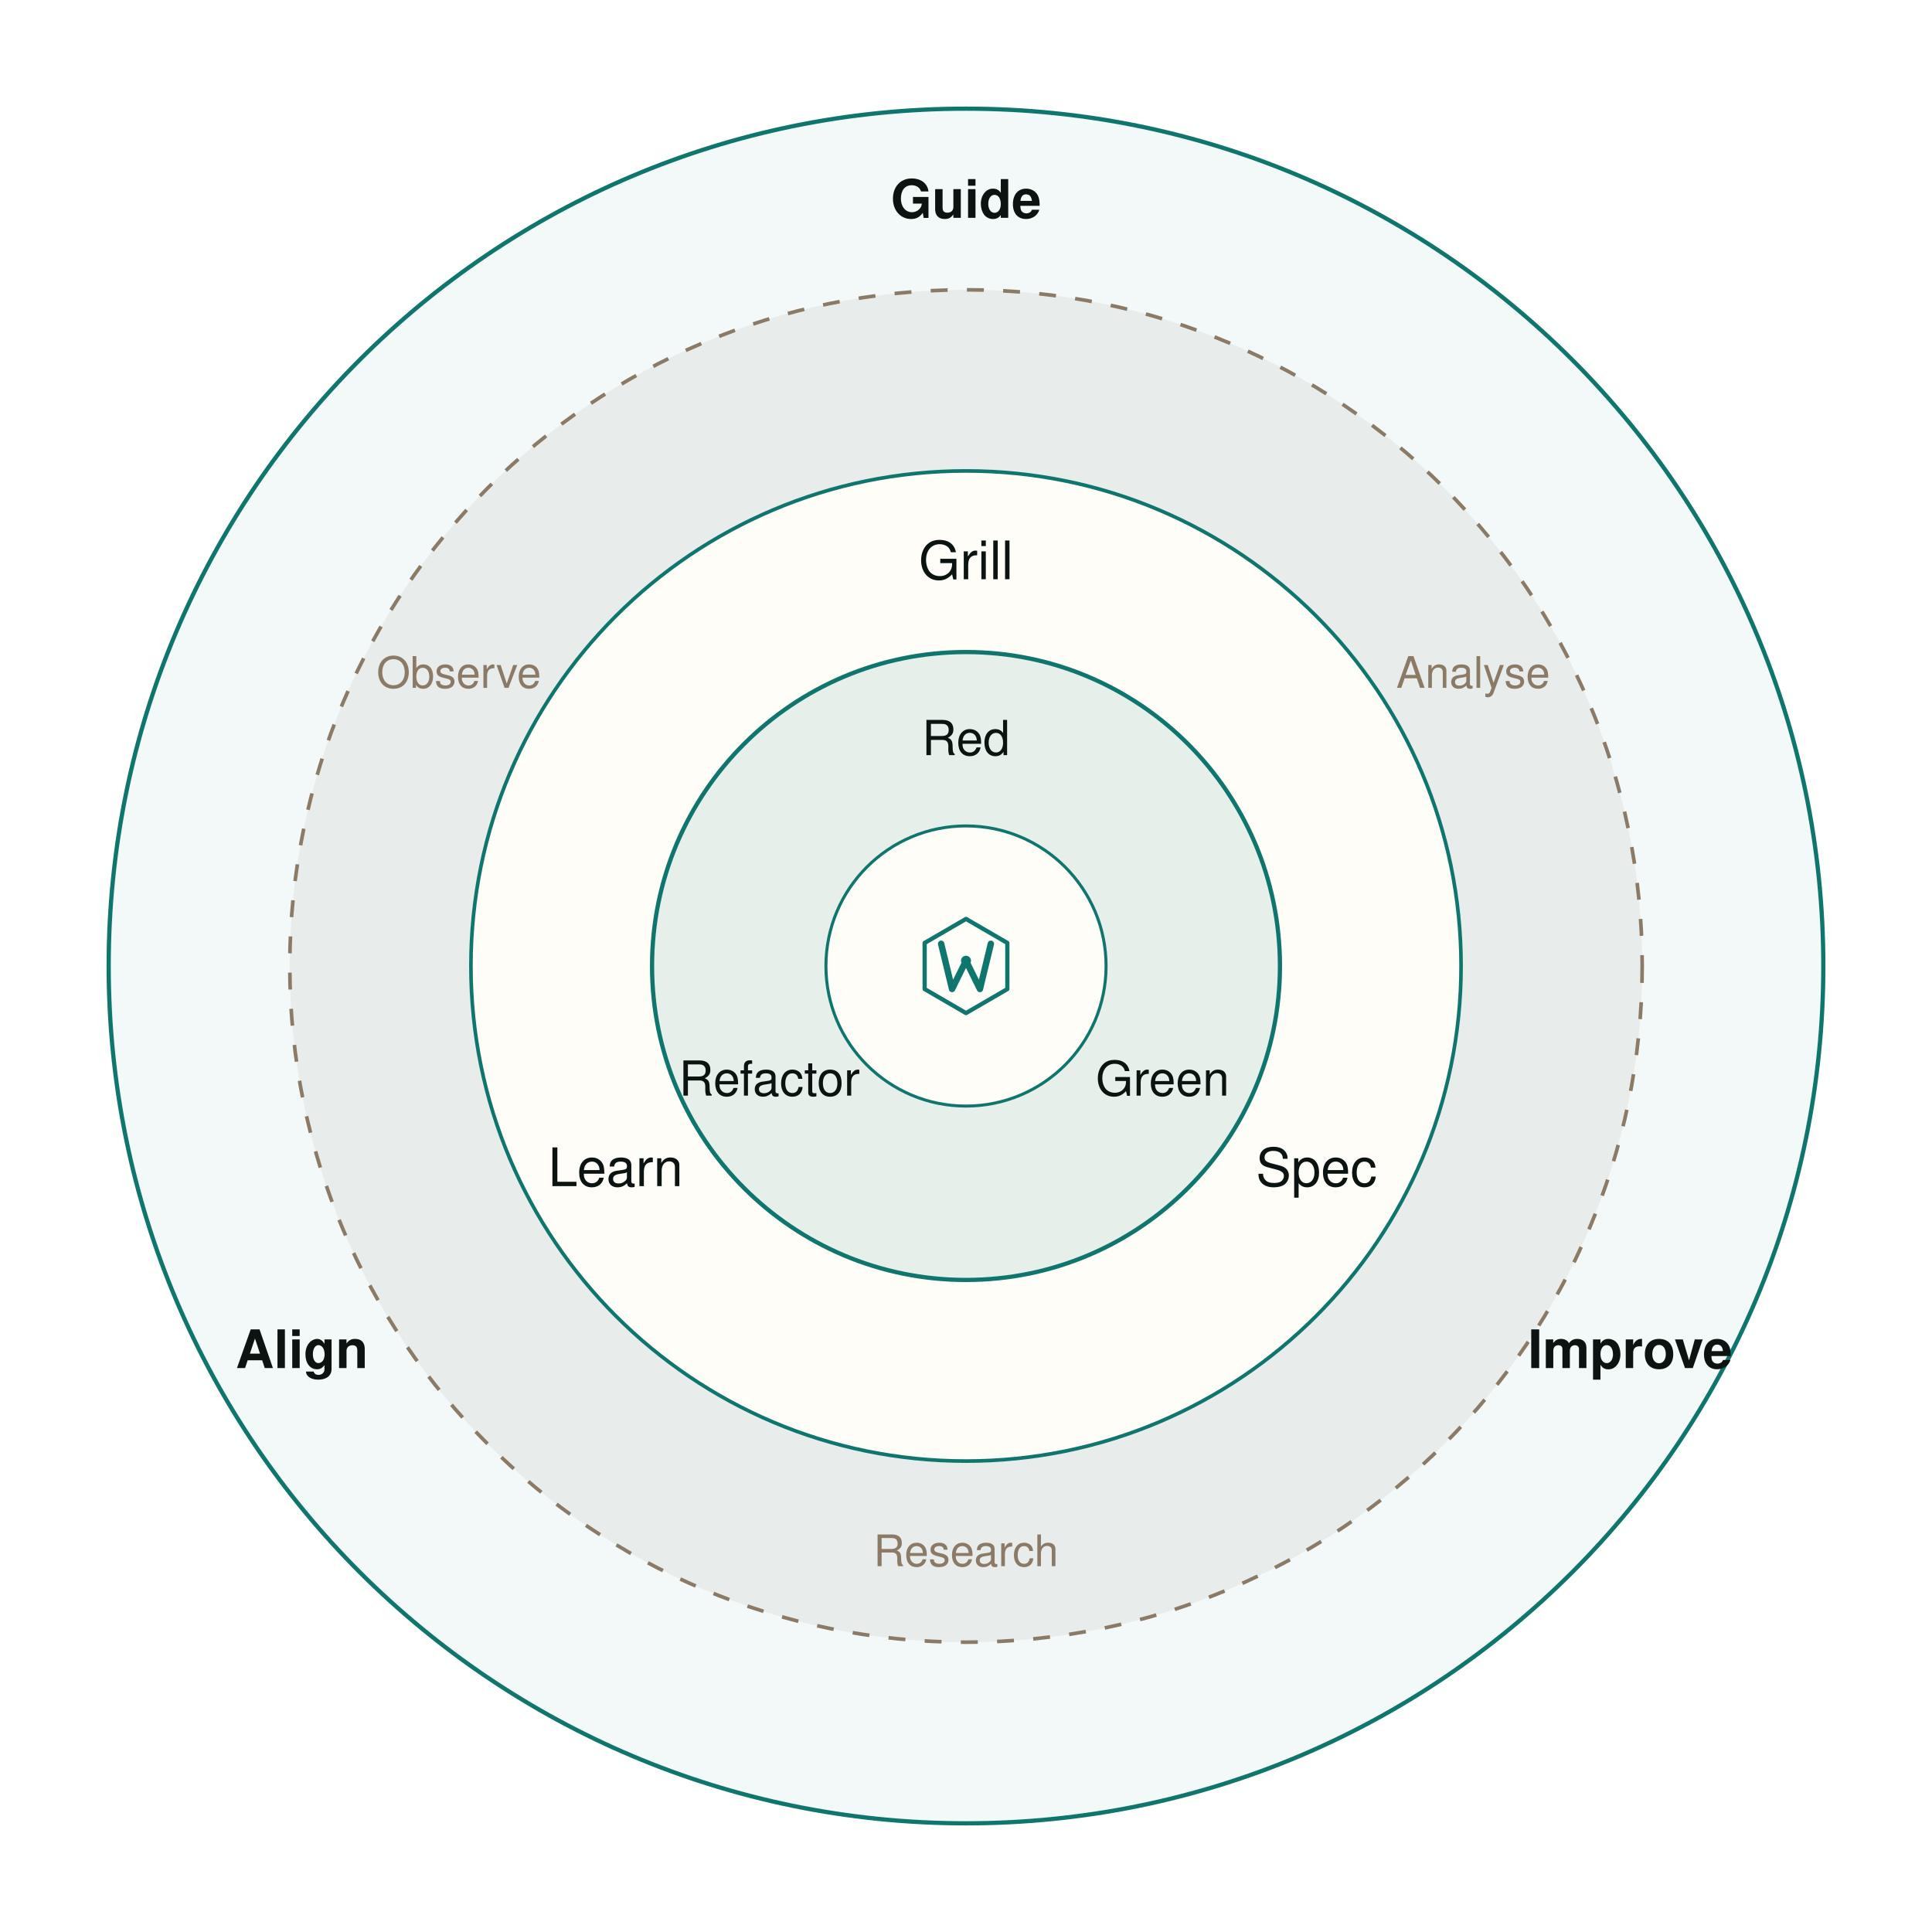
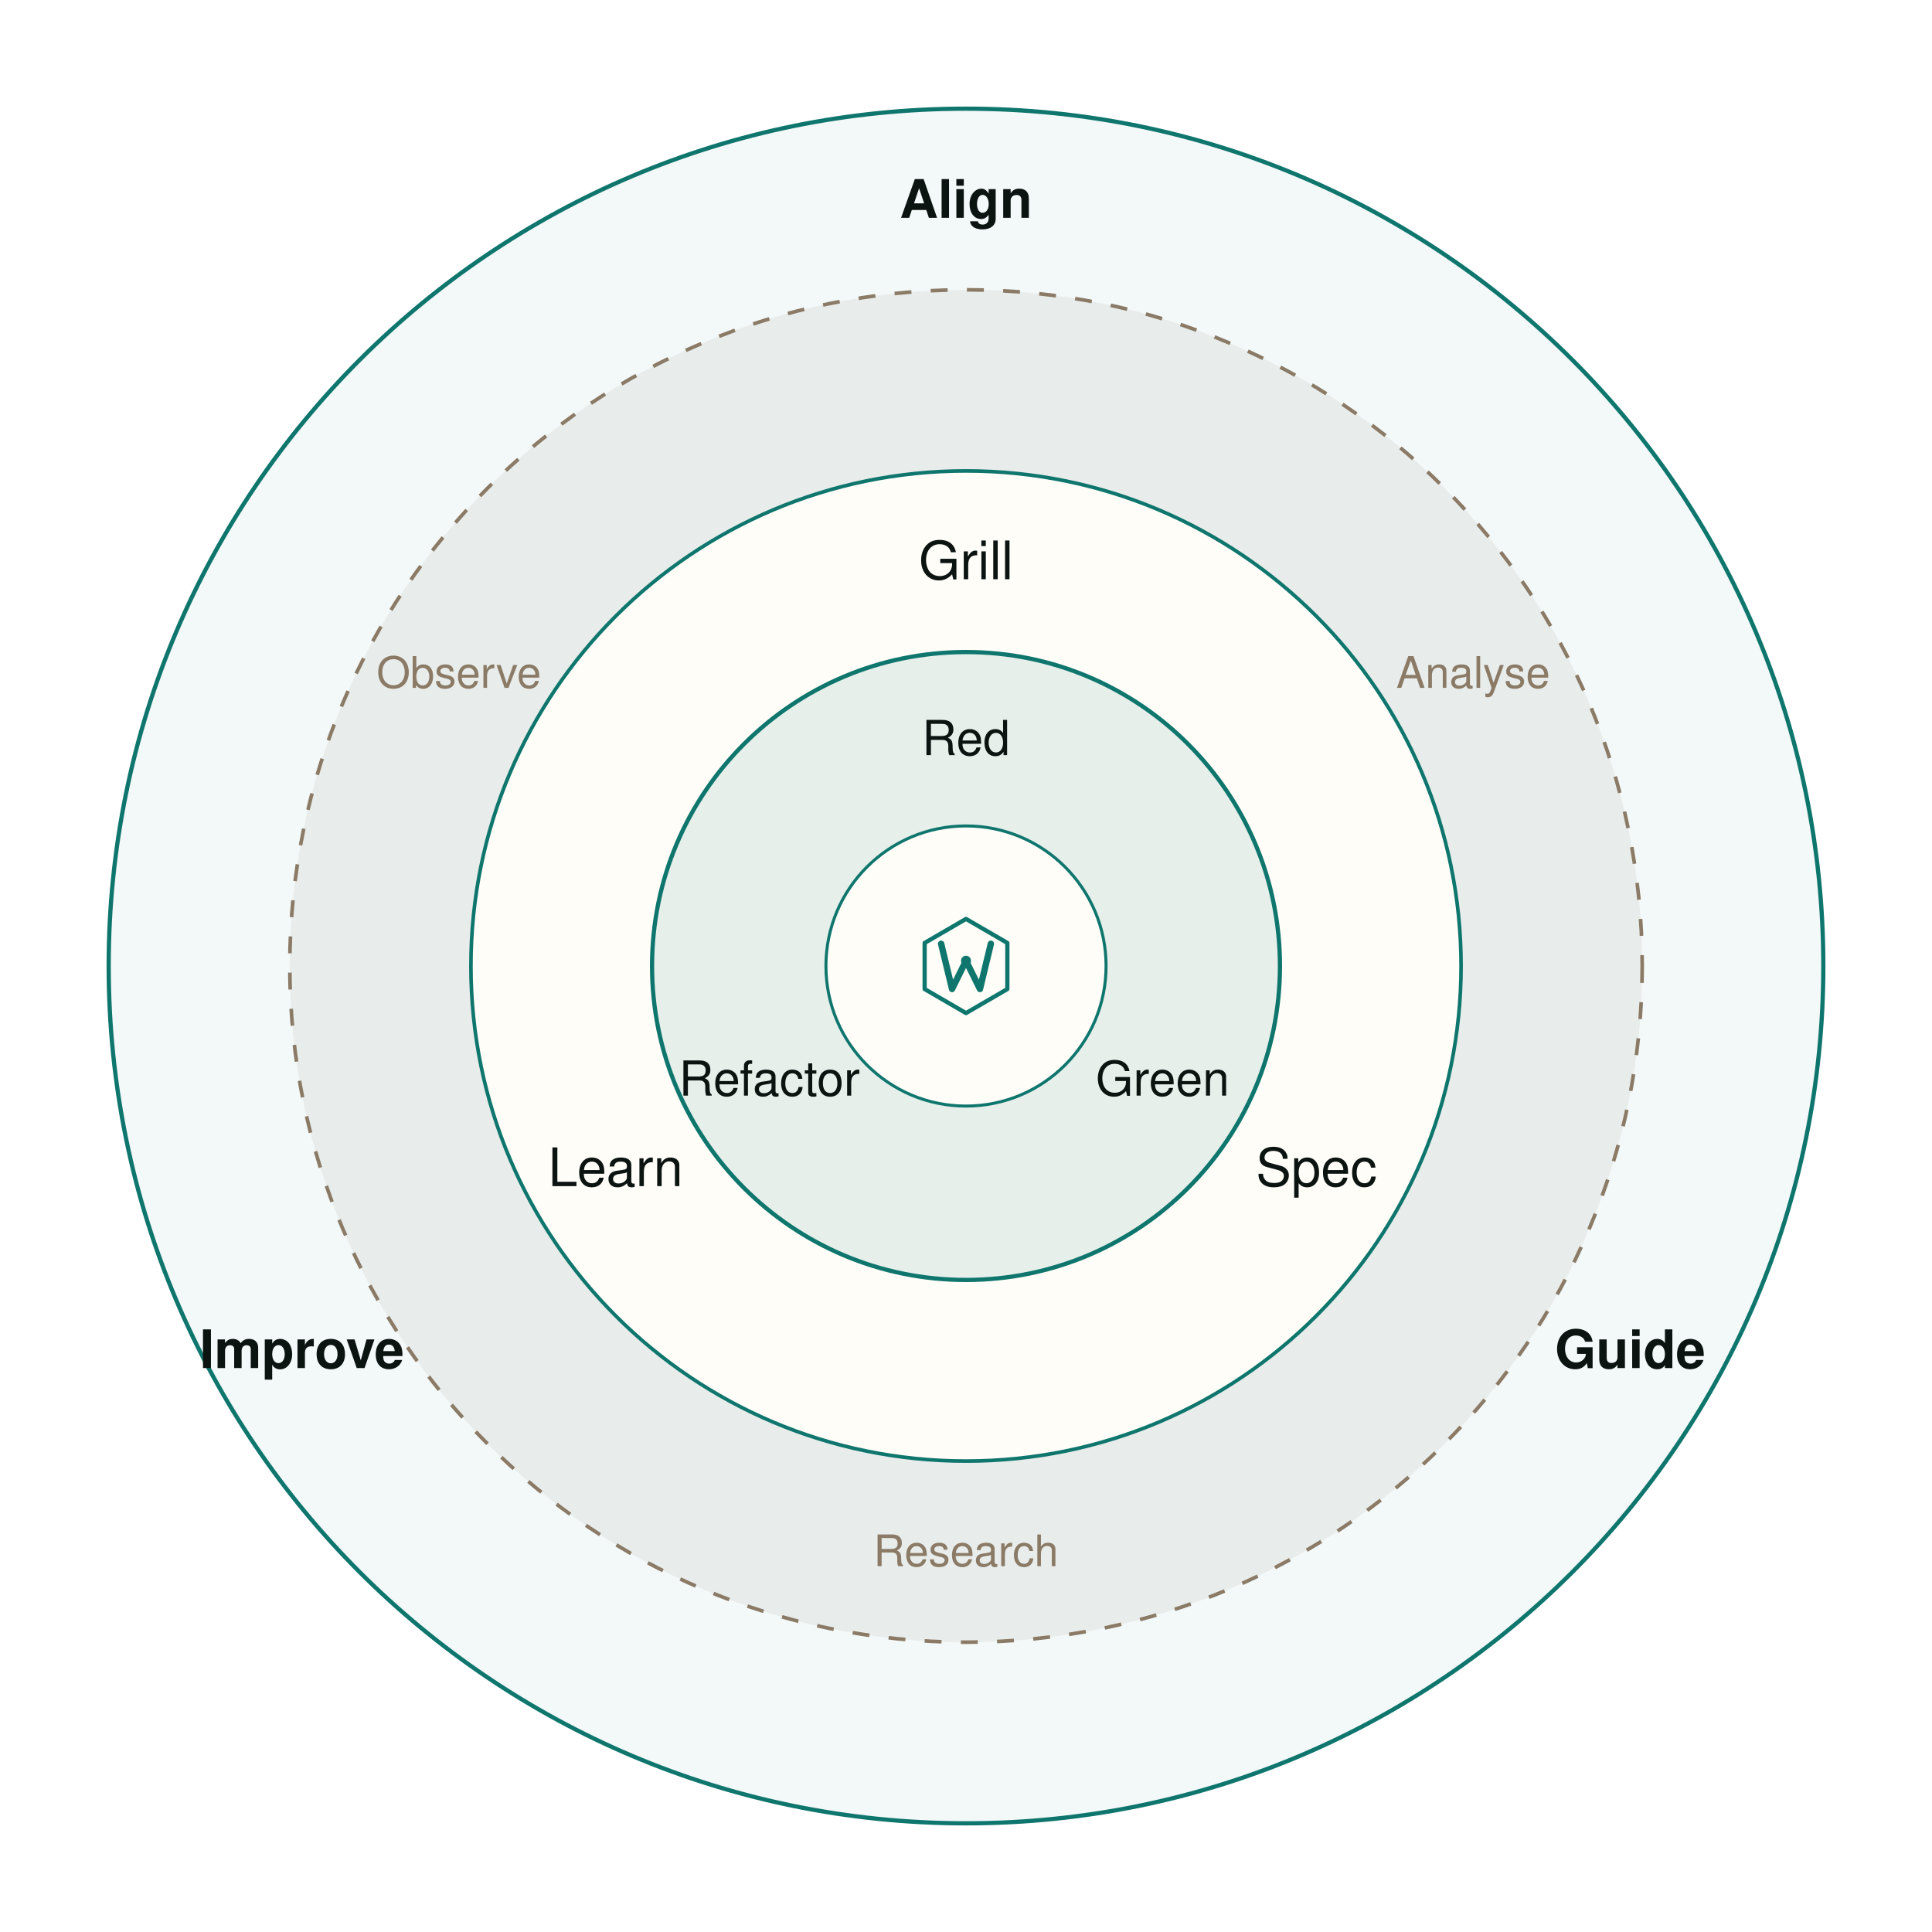
<svg xmlns="http://www.w3.org/2000/svg" viewBox="0 0 800 800" role="img" aria-labelledby="title desc">
  <style>
    .sans { font-family: 'IBM Plex Sans', Helvetica Neue, Helvetica, Arial, sans-serif; }
  </style>
  <g transform="translate(400 400)">
    <circle r="355" fill="rgba(15,118,110,0.05)" stroke="#0f766e" stroke-width="1.75" />
    <circle r="280" fill="rgba(138,122,102,0.10)" stroke="#8a7a66" stroke-width="1.5" stroke-dasharray="7 8" />
    <circle r="205" fill="#fffdf8" stroke="#0f766e" stroke-width="1.5" />
    <circle r="130" fill="rgba(15,118,110,0.10)" stroke="#0f766e" stroke-width="1.75" />
    <circle r="58" fill="#fffdf8" stroke="#0f766e" stroke-width="1.25" />
  </g>
  <g transform="translate(400 400) scale(0.78) translate(-32 -32)" aria-hidden="true">
    <polygon fill="none" stroke="#0f766e" stroke-width="2.25" stroke-linejoin="round" points="32,7 53.95,19.75 53.95,44.25 32,57 10.05,44.25 10.05,19.75" />
    <path fill="none" stroke="#0f766e" stroke-width="3.4" stroke-linecap="round" stroke-linejoin="round" d="M18.8 20.2 24.6 44.2 32 29.2 39.4 44.2 45.2 20.2" />
    <circle cx="32" cy="29.2" r="2.65" fill="#0f766e" />
  </g>
  <g class="sans" text-anchor="middle" dominant-baseline="middle">
    <g fill="#0c1412" font-size="20" font-weight="500">
      <text x="400" y="306">Red</text>
      <text x="481.4" y="447">Green</text>
      <text x="318.6" y="447">Refactor</text>
    </g>
    <g fill="#0c1412" font-size="22" font-weight="500">
      <text x="400" y="232.5">Grill</text>
      <text x="545.1" y="483.8">Spec</text>
      <text x="254.9" y="483.8">Learn</text>
    </g>
    <g fill="#8a7a66" font-size="18" font-weight="500">
      <text x="190" y="278.8">Observe</text>
      <text x="610" y="278.8">Analyse</text>
      <text x="400" y="642.5">Research</text>
    </g>
    <g fill="#0c1412" font-size="22" font-weight="600">
-       <text x="125" y="558.8">Align</text>
-       <text x="400" y="82.5">Guide</text>
-       <text x="675" y="558.8">Improve</text>
+       <text x="400" y="82.5">Align</text>
+       <text x="675" y="558.8">Guide</text>
+       <text x="125" y="558.8">Improve</text>
    </g>
  </g>
</svg>
